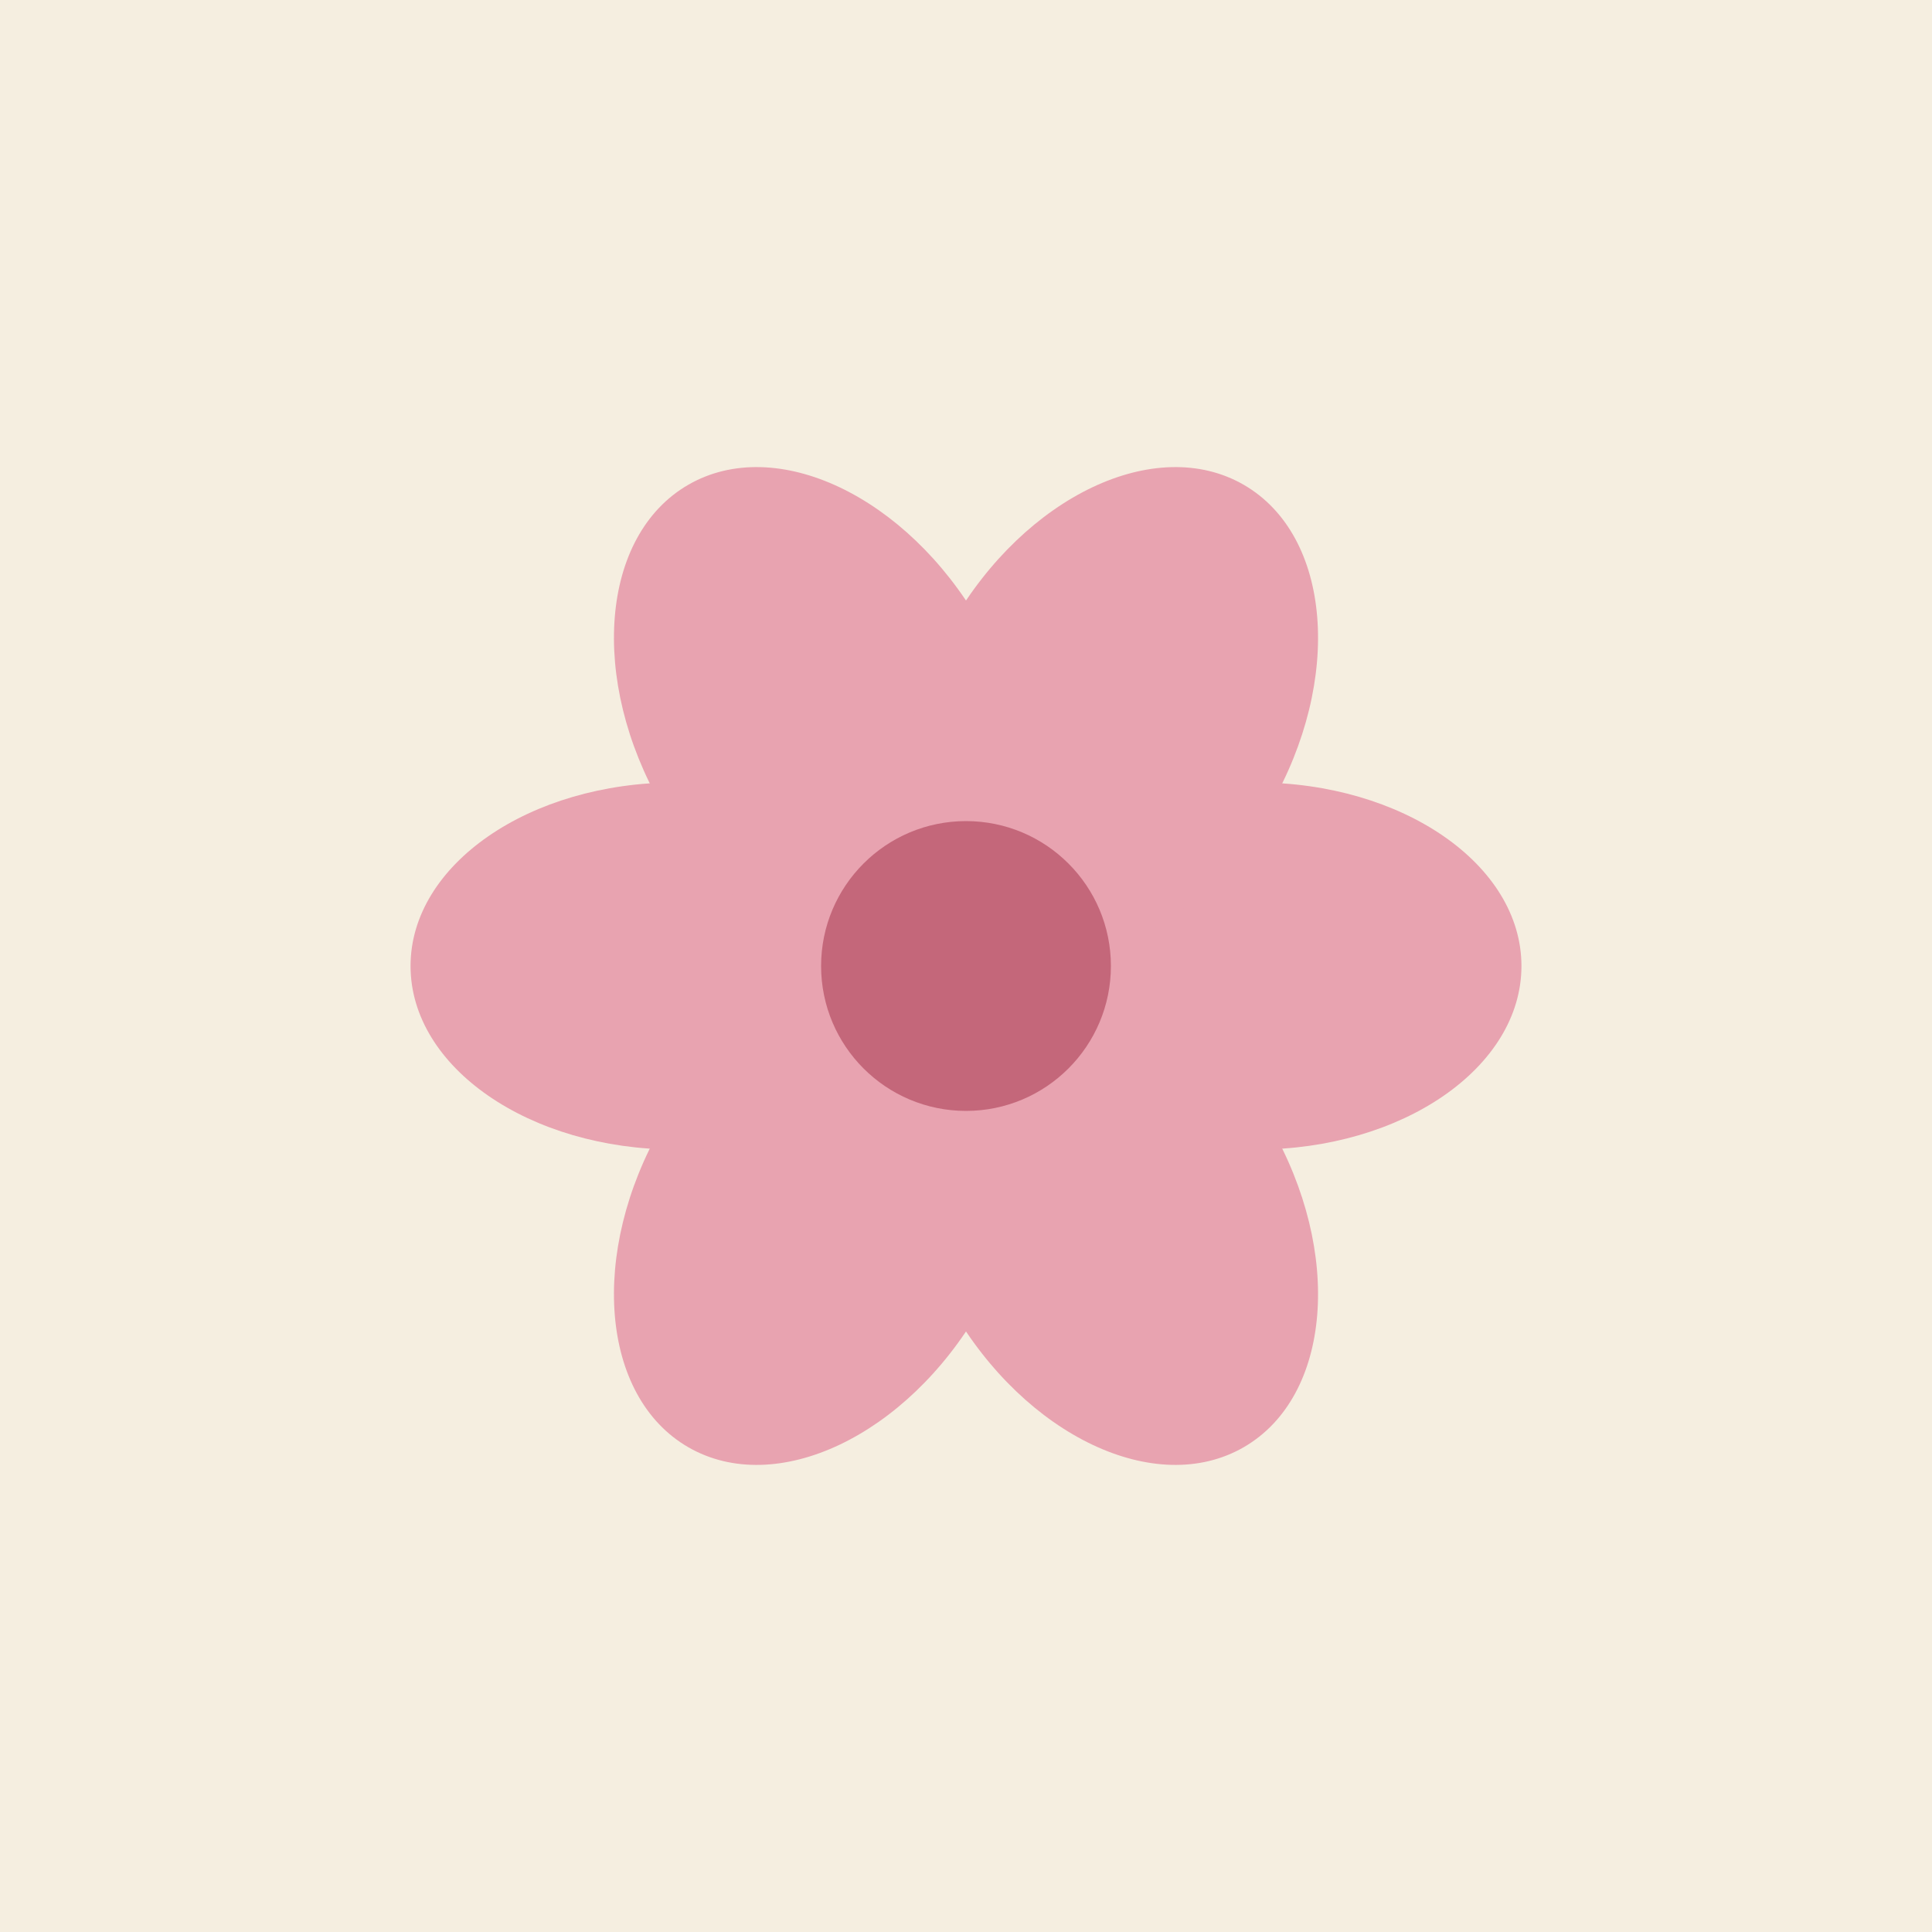
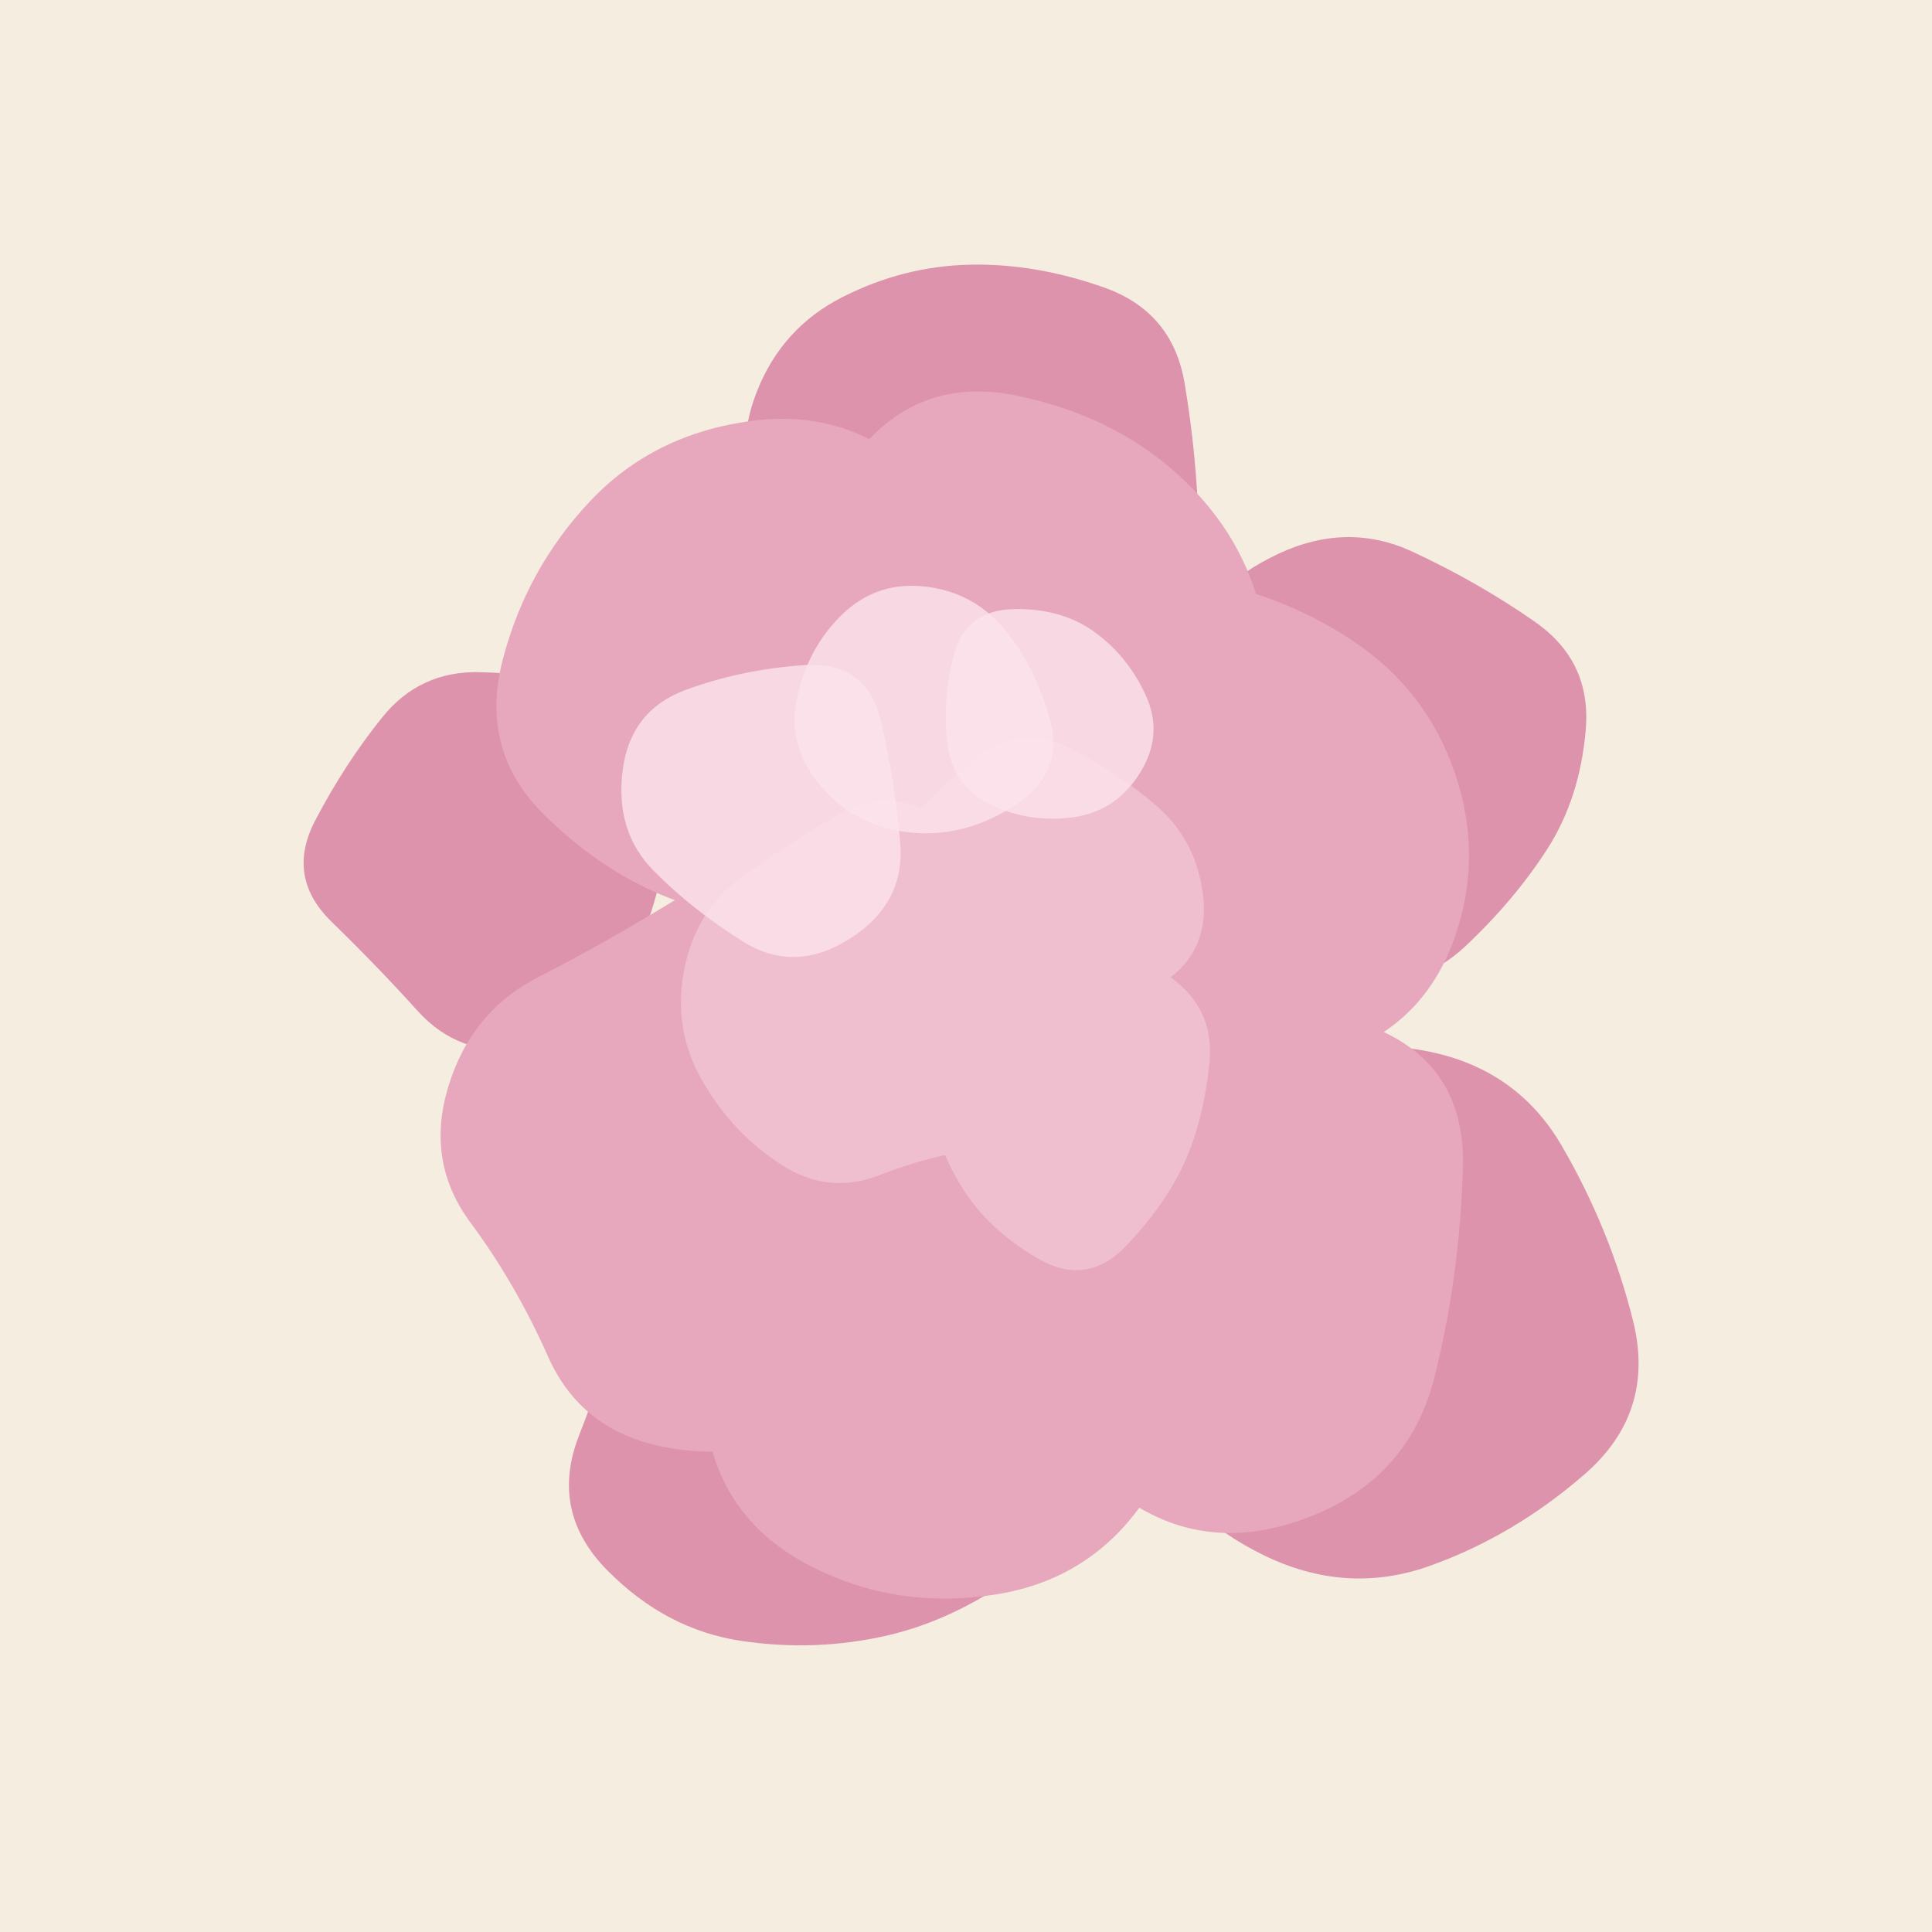
<svg xmlns="http://www.w3.org/2000/svg" viewBox="0 0 400 400" width="400" height="400">
  <rect width="400" height="400" fill="#F5EEE0" />
-   <g transform="translate(200,200)">
-     <ellipse cx="60.0" cy="0.0" rx="55" ry="38" fill="#E8A3B0" transform="rotate(0 60.0 0.0)" />
-     <ellipse cx="30.0" cy="52.0" rx="55" ry="38" fill="#E8A3B0" transform="rotate(60 30.0 52.0)" />
-     <ellipse cx="-30.0" cy="52.0" rx="55" ry="38" fill="#E8A3B0" transform="rotate(120 -30.0 52.0)" />
-     <ellipse cx="-60.0" cy="0.0" rx="55" ry="38" fill="#E8A3B0" transform="rotate(180 -60.0 0.0)" />
-     <ellipse cx="-30.0" cy="-52.0" rx="55" ry="38" fill="#E8A3B0" transform="rotate(240 -30.0 -52.0)" />
-     <ellipse cx="30.0" cy="-52.0" rx="55" ry="38" fill="#E8A3B0" transform="rotate(300 30.0 -52.0)" />
-     <circle r="30" fill="#C4677A" />
-   </g>
+   <path d="M -11.48,-42.79 Q 0,-49.87 11.05,-42.13 Q 22.1,-34.38 33.66,-27.52 Q 45.23,-20.65 47.97,-6.68 Q 50.72,7.29 43.55,19.41 Q 36.39,31.53 25.06,39.14 Q 13.73,46.76 -1.01,50.18 Q -15.74,53.61 -25.84,42.37 Q -35.94,31.14 -43.93,19.3 Q -51.93,7.47 -49.93,-7.21 Q -47.93,-21.89 -35.44,-28.8 Q -22.95,-35.72 -11.48,-42.79 Z" fill="#DE93AC" transform="translate(200.72,101.28) rotate(212.5)" />
+   <path d="M -12.16,-36.28 Q 0,-39.09 14.03,-38.85 Q 28.05,-38.61 36.54,-26.62 Q 45.03,-14.63 43.65,-0.45 Q 42.26,13.73 36.49,28.01 Q 30.72,42.28 15.36,46.92 Q 0,51.55 -14.95,46.36 Q -29.91,41.16 -35.2,27.16 Q -40.5,13.16 -43.17,-0.87 Q -45.84,-14.89 -35.08,-24.18 Q -24.32,-33.47 -12.16,-36.28 Z" fill="#DE93AC" transform="translate(286.32,158.29) rotate(135.7)" />
+   <path d="M -16.76,-49.97 Q 0,-59.99 16.5,-49.65 Q 32.99,-39.32 43.99,-24.51 Q 54.99,-9.7 51.89,9.24 Q 48.79,28.17 35.04,43.32 Q 21.28,58.47 2.63,51.25 Q -16.03,44.04 -35,37.6 Q -53.96,31.16 -57.35,10.22 Q -60.73,-10.71 -47.12,-25.33 Q -33.52,-39.94 -16.76,-49.97 Z" fill="#DE93AC" transform="translate(285.42,274.96) rotate(106.9)" />
+   <path d="M -15.02,-44.57 Q 0,-47.79 15.48,-45.2 Q 30.95,-42.6 42.84,-30.19 Q 54.73,-17.78 48.27,-2.1 Q 41.82,13.59 37.26,29.31 Q 32.71,45.02 16.36,44.03 Q 0,43.05 -15.12,42.34 Q -30.24,41.63 -41.49,29.38 Q -52.74,17.14 -56.24,-1.14 Q -59.74,-19.41 -44.89,-30.38 Q -30.04,-41.35 -15.02,-44.57 Z" fill="#DE93AC" transform="translate(168.11,294.26) rotate(179)" />
+   <path d="M -10.18,-36.48 Q 0,-44.95 11.01,-37.63 Q 22.03,-30.32 30.8,-21.59 Q 39.58,-12.86 37.98,-0.52 Q 36.37,11.82 31.79,24.64 Q 27.22,37.46 13.61,36.32 Q 0,35.19 -10.14,31.55 Q -20.29,27.92 -30.52,20.58 Q -40.75,13.24 -40.7,0.02 Q -40.65,-13.21 -30.5,-20.61 Q -20.35,-28.01 -10.18,-36.48 Z" fill="#DE93AC" transform="translate(103.84,176.88) rotate(264)" />
+   <path d="M -16.74,-51.54 Q 0,-57.01 20.29,-56.43 Q 40.57,-55.84 49.38,-37.37 Q 58.19,-18.91 56.48,-0.56 Q 54.76,17.79 43.42,30.97 Q 32.08,44.15 16.04,51.81 Q 0,59.47 -13.96,48.95 Q -27.92,38.43 -46.36,29.74 Q -64.79,21.05 -58.28,2.12 Q -51.77,-16.82 -42.62,-31.45 Q -33.47,-46.07 -16.74,-51.54 Z" fill="#E7A8BE" transform="translate(210.46,143.81) rotate(307)" />
+   <path d="M -13.89,-42.86 Q 0,-47.48 16.98,-47.11 Q 33.96,-46.74 45.13,-32.52 Q 56.29,-18.29 59.11,0.92 Q 61.92,20.12 50.61,37.1 Q 39.29,54.08 19.65,56.36 Q 0,58.65 -17.27,53.1 Q -34.55,47.55 -44.89,32.75 Q -55.24,17.95 -54.32,0.3 Q -53.39,-17.35 -40.59,-27.8 Q -27.79,-38.25 -13.89,-42.86 Z" fill="#E7A8BE" transform="translate(249,179.06) rotate(196)" />
+   <path d="M -15.96,-44.64 Q 0,-51.25 20.4,-49.93 Q 40.79,-48.61 55.48,-30.49 Q 70.17,-12.37 59.41,7.86 Q 48.66,28.09 36.32,47 Q 23.99,65.91 2.25,59.72 Q -19.49,53.54 -38.4,43.32 Q -57.32,33.09 -59.99,11.02 Q -62.66,-11.05 -47.29,-24.54 Q -31.92,-38.04 -15.96,-44.64 Z" fill="#E7A8BE" transform="translate(245.53,258.67) rotate(255.8)" />
+   <path d="M -18.7,-51.04 Q 0,-57.51 15.74,-47.51 Q 31.48,-37.52 37.54,-22.6 Q 43.59,-7.69 45.19,9.67 Q 46.8,27.02 32.01,37.18 Q 17.23,47.34 0.72,45.35 Q -15.78,43.36 -33.7,36.58 Q -51.61,29.8 -56.38,9.51 Q -61.16,-10.78 -49.28,-27.68 Q -37.41,-44.58 -18.7,-51.04 Z" fill="#E7A8BE" transform="translate(191.78,275.45) rotate(226)" />
+   <path d="M -16.93,-56.79 Q 0,-60.89 12.53,-49.94 Q 25.05,-38.99 38.82,-31.5 Q 52.59,-24.02 54.85,-7.9 Q 57.11,8.21 47.49,20.51 Q 37.87,32.81 28.09,47.6 Q 18.32,62.39 2.43,54.13 Q -13.47,45.86 -24.98,38.74 Q -36.49,31.62 -52.61,20.75 Q -68.72,9.88 -61.89,-7.63 Q -55.05,-25.14 -44.45,-38.91 Q -33.86,-52.69 -16.93,-56.79 Z" fill="#E7A8BE" transform="translate(145.89,240.91) rotate(204.9)" />
+   <path d="M -18.57,-53.15 Q 0,-62.05 18.4,-52.95 Q 36.79,-43.85 46.85,-26.94 Q 56.9,-10.03 54.66,10.12 Q 52.43,30.27 34.6,38.16 Q 16.76,46.06 -0.04,46.17 Q -16.85,46.29 -33.91,37.86 Q -50.97,29.43 -52.21,10 Q -53.44,-9.42 -45.29,-26.84 Q -37.14,-44.26 -18.57,-53.15 Z" fill="#E7A8BE" transform="translate(156.8,143.42) rotate(18.2)" />
+   <path d="M -8.86,-33.25 Q 0,-42.11 9.55,-34.2 Q 19.11,-26.3 26.01,-18.5 Q 32.92,-10.7 31.57,-0.44 Q 30.22,9.82 26.27,20.28 Q 22.33,30.73 11.16,31.76 Q 0,32.79 -10.66,31.07 Q -21.32,29.34 -28.45,20.45 Q -35.58,11.56 -31.27,1.4 Q -26.96,-8.76 -22.34,-16.58 Q -17.72,-24.4 -8.86,-33.25 Z" fill="#F0BFCF" transform="translate(214.12,187.72) rotate(211.9)" />
+   <path d="M -9.06,-28.36 Q 0,-35.12 12.12,-32 Q 24.23,-28.88 30.11,-17.61 Q 35.99,-6.35 34.24,6.21 Q 32.5,18.76 21.04,22.55 Q 9.58,26.33 0.03,26.26 Q -9.53,26.19 -20.62,22.25 Q -31.71,18.31 -30.41,6.59 Q -29.11,-5.13 -23.62,-13.36 Q -18.12,-21.6 -9.06,-28.36 Z" fill="#F0BFCF" transform="translate(221.22,230.07) rotate(294.1)" />
+   <path d="M -11.32,-38.67 Q 0,-42.11 12.17,-39.99 Q 24.34,-37.88 32.28,-28.12 Q 40.22,-18.37 39.38,-6.41 Q 38.54,5.54 36.33,17.55 Q 34.12,29.56 22.18,32.23 Q 10.25,34.9 0.05,34.72 Q -10.14,34.55 -18.27,28.71 Q -26.4,22.88 -34.42,14.49 Q -42.45,6.1 -36.14,-3.76 Q -29.84,-13.63 -26.24,-24.43 Q -22.64,-35.23 -11.32,-38.67 Z" fill="#F0BFCF" transform="translate(183.93,207.5) rotate(230)" />
+   <path d="M -12.51,-30.21 Q 0,-35.39 9.34,-27.04 Q 18.68,-18.68 25.13,-9.34 Q 31.58,0 27.89,12.1 Q 24.19,24.19 12.1,26.38 Q 0,28.57 -12.93,27.21 Q -25.85,25.85 -26.59,12.93 Q -27.32,0 -26.17,-12.51 Q -25.02,-25.02 -12.51,-30.21 Z" fill="#FBE3EC" opacity="0.8" transform="translate(158.45,166.73) rotate(170.1)" />
+   <path d="M -10.59,-25.12 Q 0,-29.06 10.18,-24.71 Q 20.35,-20.35 22.83,-10.18 Q 25.31,0 21.93,9.27 Q 18.54,18.54 9.27,21.91 Q 0,25.27 -8.91,21.54 Q -17.82,17.82 -25.88,8.91 Q -33.95,0 -27.57,-10.59 Q -21.19,-21.19 -10.59,-25.12 Z" fill="#FBE3EC" opacity="0.8" transform="translate(190.02,145.16) rotate(205.6)" />
+   <path d="M -7.72,-21.74 Q 0,-28.03 8.16,-22.17 Q 16.32,-16.32 18.78,-8.16 Q 21.25,0 19.31,8.69 Q 17.37,17.37 8.69,20.71 Q 0,24.04 -7.75,19.77 Q -15.5,15.5 -19.73,7.75 Q -23.96,0 -19.7,-7.72 Q -15.45,-15.45 -7.72,-21.74 Z" fill="#FBE3EC" opacity="0.8" transform="translate(216.61,148.73) rotate(323)" />
</svg>
